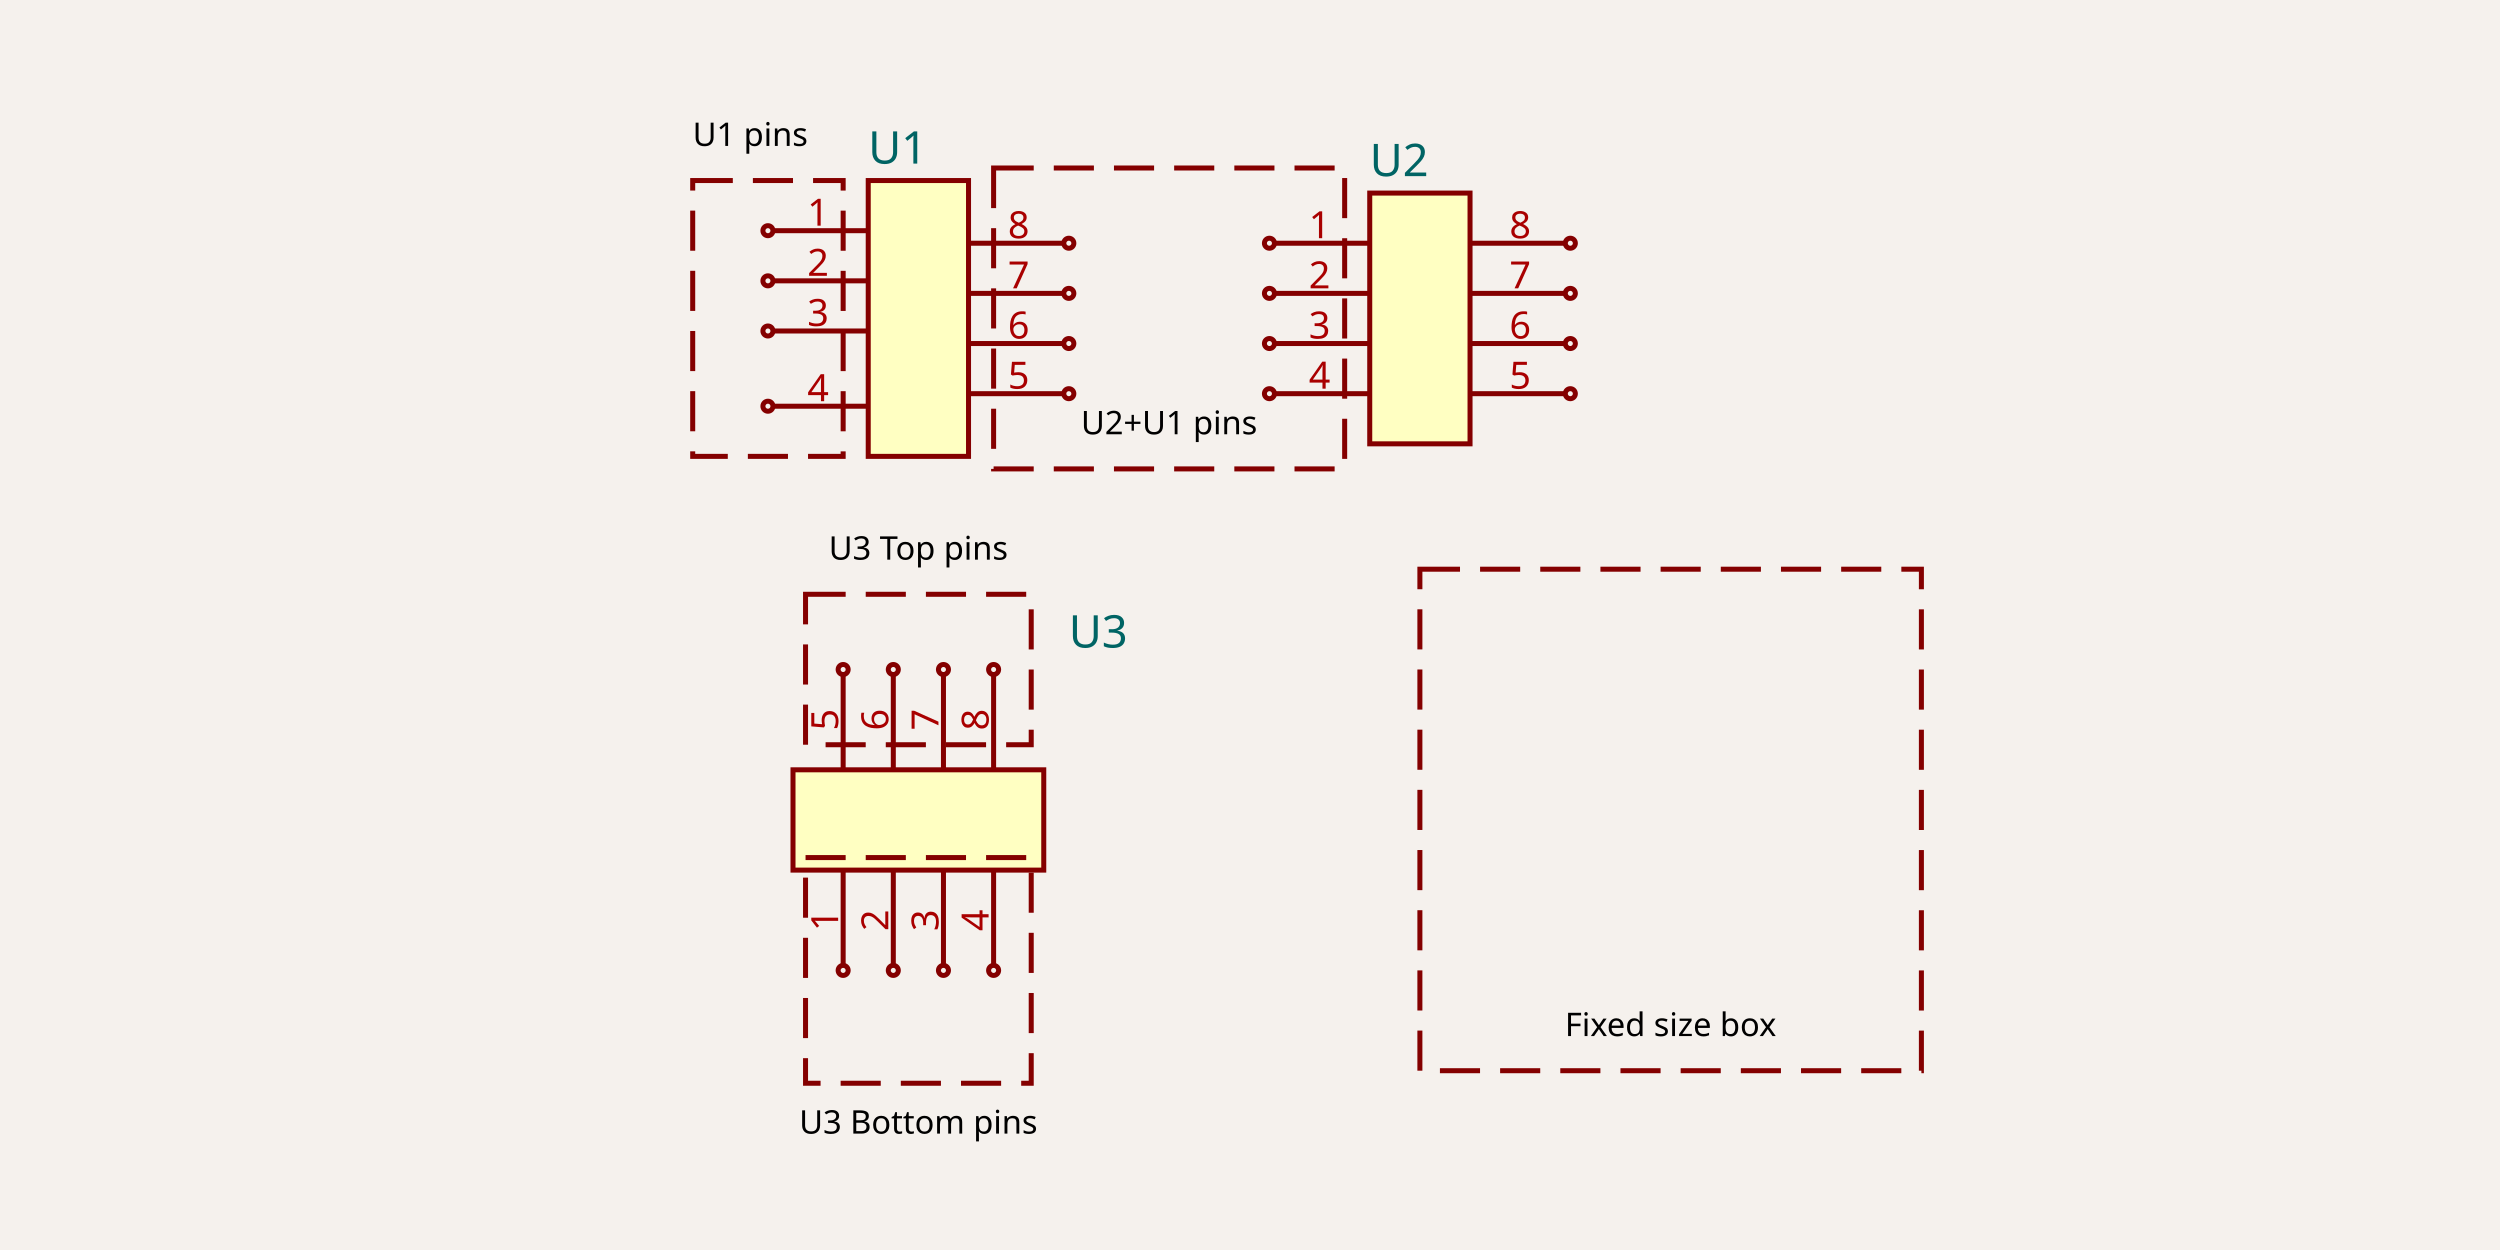
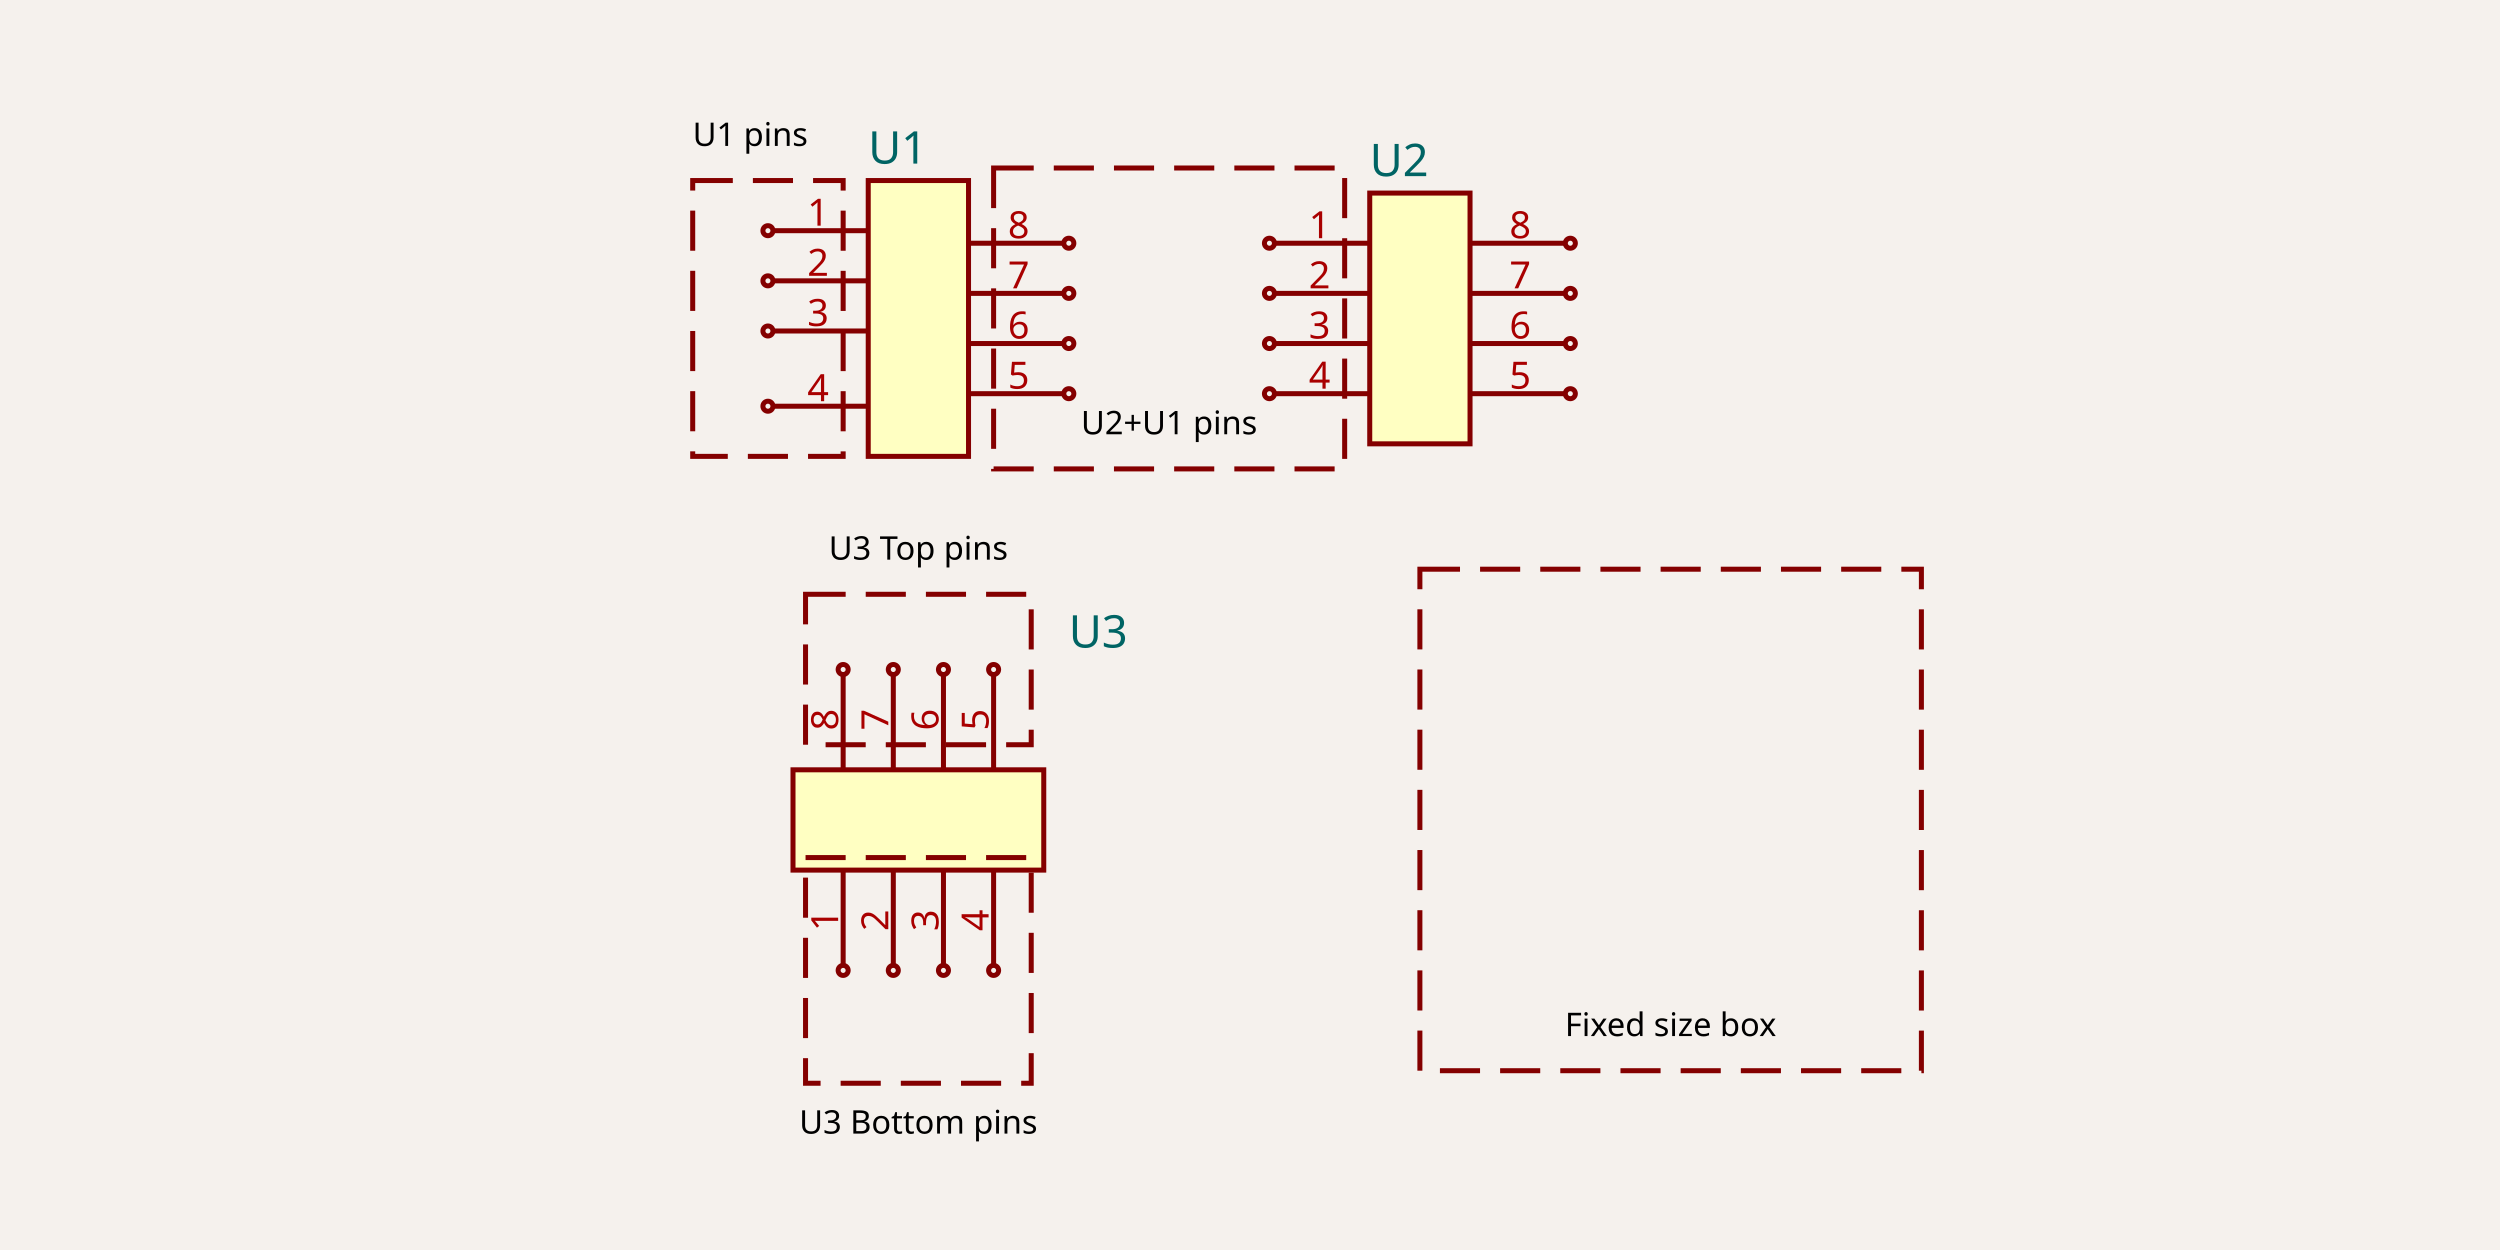
<svg xmlns="http://www.w3.org/2000/svg" width="1200" height="600" style="background-color: rgb(245, 241, 237)" data-real-to-screen-transform="matrix(120.3610832497,0,0,-120.3610832497,440.8224674022,152.8585757272)" data-software-used-string="@tscircuit/core@0.0.603">
  <style>
              .boundary { fill: rgb(245, 241, 237); }
              .schematic-boundary { fill: none; stroke: #fff; }
              .component { fill: none; stroke: rgb(132, 0, 0); }
              .chip { fill: rgb(255, 255, 194); stroke: rgb(132, 0, 0); }
              .component-pin { fill: none; stroke: rgb(132, 0, 0); }
              .trace:hover {
                filter: invert(1);
              }
              .trace:hover .trace-crossing-outline {
                opacity: 0;
              }
              .trace:hover .trace-junction {
                filter: invert(1);
              }
              .text { font-family: sans-serif; fill: rgb(0, 150, 0); }
              .pin-number { fill: rgb(169, 0, 0); }
              .port-label { fill: rgb(0, 100, 100); }
              .component-name { fill: rgb(0, 100, 100); }
            </style>
  <rect class="boundary" x="0" y="0" width="1200" height="600" />
  <g data-circuit-json-type="schematic_component" data-schematic-component-id="schematic_component_0">
    <rect class="component chip" x="416.75" y="86.66" width="48.144" height="132.397" stroke-width="2.407px" fill="rgb(255, 255, 194)" stroke="rgb(132, 0, 0)" />
    <rect class="component-overlay" x="416.75" y="86.66" width="48.144" height="132.397" fill="transparent" />
    <text x="416.75" y="234.704" fill="#006464" text-anchor="start" dominant-baseline="middle" font-family="sans-serif" font-size="21.665px" transform="rotate(0, 416.7503, 234.7041)" />
    <text x="416.75" y="71.013" fill="#006464" text-anchor="start" dominant-baseline="middle" font-family="sans-serif" font-size="21.665px" transform="rotate(0, 416.7503, 71.01304)">U1</text>
    <line class="component-pin" x1="371.013" y1="110.732" x2="416.75" y2="110.732" stroke-width="2.407px" />
    <g data-schematic-port-id="source_port_0">
      <circle class="component-pin" cx="368.606" cy="110.732" r="2.407" stroke-width="2.407px" />
      <rect x="366.199" y="108.325" width="4.814" height="4.814" opacity="0" />
    </g>
    <text class="pin-number" x="392.678" y="108.325" style="font-family: sans-serif;" fill="rgb(169, 0, 0)" text-anchor="middle" dominant-baseline="auto" font-size="18.054px" transform="">1</text>
    <line class="component-pin" x1="371.013" y1="134.804" x2="416.75" y2="134.804" stroke-width="2.407px" />
    <g data-schematic-port-id="source_port_1">
      <circle class="component-pin" cx="368.606" cy="134.804" r="2.407" stroke-width="2.407px" />
      <rect x="366.199" y="132.397" width="4.814" height="4.814" opacity="0" />
    </g>
    <text class="pin-number" x="392.678" y="132.397" style="font-family: sans-serif;" fill="rgb(169, 0, 0)" text-anchor="middle" dominant-baseline="auto" font-size="18.054px" transform="">2</text>
    <line class="component-pin" x1="371.013" y1="158.877" x2="416.75" y2="158.877" stroke-width="2.407px" />
    <g data-schematic-port-id="source_port_2">
      <circle class="component-pin" cx="368.606" cy="158.877" r="2.407" stroke-width="2.407px" />
      <rect x="366.199" y="156.469" width="4.814" height="4.814" opacity="0" />
    </g>
    <text class="pin-number" x="392.678" y="156.469" style="font-family: sans-serif;" fill="rgb(169, 0, 0)" text-anchor="middle" dominant-baseline="auto" font-size="18.054px" transform="">3</text>
    <line class="component-pin" x1="371.013" y1="194.985" x2="416.75" y2="194.985" stroke-width="2.407px" />
    <g data-schematic-port-id="source_port_3">
      <circle class="component-pin" cx="368.606" cy="194.985" r="2.407" stroke-width="2.407px" />
      <rect x="366.199" y="192.578" width="4.814" height="4.814" opacity="0" />
    </g>
    <text class="pin-number" x="392.678" y="192.578" style="font-family: sans-serif;" fill="rgb(169, 0, 0)" text-anchor="middle" dominant-baseline="auto" font-size="18.054px" transform="">4</text>
    <line class="component-pin" x1="510.632" y1="188.967" x2="464.895" y2="188.967" stroke-width="2.407px" />
    <g data-schematic-port-id="source_port_4">
      <circle class="component-pin" cx="513.039" cy="188.967" r="2.407" stroke-width="2.407px" />
      <rect x="510.632" y="186.56" width="4.814" height="4.814" opacity="0" />
    </g>
    <text class="pin-number" x="488.967" y="186.56" style="font-family: sans-serif;" fill="rgb(169, 0, 0)" text-anchor="middle" dominant-baseline="auto" font-size="18.054px" transform="">5</text>
    <line class="component-pin" x1="510.632" y1="164.895" x2="464.895" y2="164.895" stroke-width="2.407px" />
    <g data-schematic-port-id="source_port_5">
      <circle class="component-pin" cx="513.039" cy="164.895" r="2.407" stroke-width="2.407px" />
      <rect x="510.632" y="162.487" width="4.814" height="4.814" opacity="0" />
    </g>
    <text class="pin-number" x="488.967" y="162.487" style="font-family: sans-serif;" fill="rgb(169, 0, 0)" text-anchor="middle" dominant-baseline="auto" font-size="18.054px" transform="">6</text>
    <line class="component-pin" x1="510.632" y1="140.822" x2="464.895" y2="140.822" stroke-width="2.407px" />
    <g data-schematic-port-id="source_port_6">
      <circle class="component-pin" cx="513.039" cy="140.822" r="2.407" stroke-width="2.407px" />
      <rect x="510.632" y="138.415" width="4.814" height="4.814" opacity="0" />
    </g>
    <text class="pin-number" x="488.967" y="138.415" style="font-family: sans-serif;" fill="rgb(169, 0, 0)" text-anchor="middle" dominant-baseline="auto" font-size="18.054px" transform="">7</text>
    <line class="component-pin" x1="510.632" y1="116.75" x2="464.895" y2="116.75" stroke-width="2.407px" />
    <g data-schematic-port-id="source_port_7">
      <circle class="component-pin" cx="513.039" cy="116.75" r="2.407" stroke-width="2.407px" />
      <rect x="510.632" y="114.343" width="4.814" height="4.814" opacity="0" />
    </g>
    <text class="pin-number" x="488.967" y="114.343" style="font-family: sans-serif;" fill="rgb(169, 0, 0)" text-anchor="middle" dominant-baseline="auto" font-size="18.054px" transform="">8</text>
  </g>
  <g data-circuit-json-type="schematic_component" data-schematic-component-id="schematic_component_1">
    <rect class="component chip" x="657.472" y="92.678" width="48.144" height="120.361" stroke-width="2.407px" fill="rgb(255, 255, 194)" stroke="rgb(132, 0, 0)" />
    <rect class="component-overlay" x="657.472" y="92.678" width="48.144" height="120.361" fill="transparent" />
    <text x="657.472" y="228.686" fill="#006464" text-anchor="start" dominant-baseline="middle" font-family="sans-serif" font-size="21.665px" transform="rotate(0, 657.4724, 228.6861)" />
    <text x="657.472" y="77.031" fill="#006464" text-anchor="start" dominant-baseline="middle" font-family="sans-serif" font-size="21.665px" transform="rotate(0, 657.4724, 77.03109)">U2</text>
    <line class="component-pin" x1="611.735" y1="116.75" x2="657.472" y2="116.75" stroke-width="2.407px" />
    <g data-schematic-port-id="source_port_8">
      <circle class="component-pin" cx="609.328" cy="116.75" r="2.407" stroke-width="2.407px" />
      <rect x="606.921" y="114.343" width="4.814" height="4.814" opacity="0" />
    </g>
    <text class="pin-number" x="633.4" y="114.343" style="font-family: sans-serif;" fill="rgb(169, 0, 0)" text-anchor="middle" dominant-baseline="auto" font-size="18.054px" transform="">1</text>
    <line class="component-pin" x1="611.735" y1="140.822" x2="657.472" y2="140.822" stroke-width="2.407px" />
    <g data-schematic-port-id="source_port_9">
      <circle class="component-pin" cx="609.328" cy="140.822" r="2.407" stroke-width="2.407px" />
      <rect x="606.921" y="138.415" width="4.814" height="4.814" opacity="0" />
    </g>
    <text class="pin-number" x="633.4" y="138.415" style="font-family: sans-serif;" fill="rgb(169, 0, 0)" text-anchor="middle" dominant-baseline="auto" font-size="18.054px" transform="">2</text>
    <line class="component-pin" x1="611.735" y1="164.895" x2="657.472" y2="164.895" stroke-width="2.407px" />
    <g data-schematic-port-id="source_port_10">
      <circle class="component-pin" cx="609.328" cy="164.895" r="2.407" stroke-width="2.407px" />
      <rect x="606.921" y="162.487" width="4.814" height="4.814" opacity="0" />
    </g>
    <text class="pin-number" x="633.4" y="162.487" style="font-family: sans-serif;" fill="rgb(169, 0, 0)" text-anchor="middle" dominant-baseline="auto" font-size="18.054px" transform="">3</text>
    <line class="component-pin" x1="611.735" y1="188.967" x2="657.472" y2="188.967" stroke-width="2.407px" />
    <g data-schematic-port-id="source_port_11">
      <circle class="component-pin" cx="609.328" cy="188.967" r="2.407" stroke-width="2.407px" />
      <rect x="606.921" y="186.56" width="4.814" height="4.814" opacity="0" />
    </g>
    <text class="pin-number" x="633.4" y="186.56" style="font-family: sans-serif;" fill="rgb(169, 0, 0)" text-anchor="middle" dominant-baseline="auto" font-size="18.054px" transform="">4</text>
    <line class="component-pin" x1="751.354" y1="188.967" x2="705.617" y2="188.967" stroke-width="2.407px" />
    <g data-schematic-port-id="source_port_12">
      <circle class="component-pin" cx="753.761" cy="188.967" r="2.407" stroke-width="2.407px" />
      <rect x="751.354" y="186.56" width="4.814" height="4.814" opacity="0" />
    </g>
    <text class="pin-number" x="729.689" y="186.56" style="font-family: sans-serif;" fill="rgb(169, 0, 0)" text-anchor="middle" dominant-baseline="auto" font-size="18.054px" transform="">5</text>
    <line class="component-pin" x1="751.354" y1="164.895" x2="705.617" y2="164.895" stroke-width="2.407px" />
    <g data-schematic-port-id="source_port_13">
      <circle class="component-pin" cx="753.761" cy="164.895" r="2.407" stroke-width="2.407px" />
      <rect x="751.354" y="162.487" width="4.814" height="4.814" opacity="0" />
    </g>
    <text class="pin-number" x="729.689" y="162.487" style="font-family: sans-serif;" fill="rgb(169, 0, 0)" text-anchor="middle" dominant-baseline="auto" font-size="18.054px" transform="">6</text>
    <line class="component-pin" x1="751.354" y1="140.822" x2="705.617" y2="140.822" stroke-width="2.407px" />
    <g data-schematic-port-id="source_port_14">
      <circle class="component-pin" cx="753.761" cy="140.822" r="2.407" stroke-width="2.407px" />
      <rect x="751.354" y="138.415" width="4.814" height="4.814" opacity="0" />
    </g>
    <text class="pin-number" x="729.689" y="138.415" style="font-family: sans-serif;" fill="rgb(169, 0, 0)" text-anchor="middle" dominant-baseline="auto" font-size="18.054px" transform="">7</text>
    <line class="component-pin" x1="751.354" y1="116.75" x2="705.617" y2="116.75" stroke-width="2.407px" />
    <g data-schematic-port-id="source_port_15">
      <circle class="component-pin" cx="753.761" cy="116.75" r="2.407" stroke-width="2.407px" />
      <rect x="751.354" y="114.343" width="4.814" height="4.814" opacity="0" />
    </g>
    <text class="pin-number" x="729.689" y="114.343" style="font-family: sans-serif;" fill="rgb(169, 0, 0)" text-anchor="middle" dominant-baseline="auto" font-size="18.054px" transform="">8</text>
  </g>
  <g data-circuit-json-type="schematic_component" data-schematic-component-id="schematic_component_2">
    <rect class="component chip" x="380.642" y="369.509" width="120.361" height="48.144" stroke-width="2.407px" fill="rgb(255, 255, 194)" stroke="rgb(132, 0, 0)" />
    <rect class="component-overlay" x="380.642" y="369.509" width="120.361" height="48.144" fill="transparent" />
    <text x="513.039" y="327.382" fill="#006464" text-anchor="start" dominant-baseline="middle" font-family="sans-serif" font-size="21.665px" transform="rotate(0, 513.0391, 327.3821)" />
    <text x="513.039" y="303.31" fill="#006464" text-anchor="start" dominant-baseline="middle" font-family="sans-serif" font-size="21.665px" transform="rotate(0, 513.0391, 303.3099)">U3</text>
+     <line class="component-pin" x1="476.931" y1="323.771" x2="476.931" y2="369.509" stroke-width="2.407px" />
+     <g data-schematic-port-id="source_port_16">
+       <circle class="component-pin" cx="476.931" cy="321.364" r="2.407" stroke-width="2.407px" />
+       <rect x="474.524" y="318.957" width="4.814" height="4.814" opacity="0" />
+     </g>
+     <text class="pin-number" x="474.524" y="345.436" style="font-family: sans-serif;" fill="rgb(169, 0, 0)" text-anchor="middle" dominant-baseline="auto" font-size="18.054px" transform="rotate(-90 474.5236 345.4363)">5</text>
+     <line class="component-pin" x1="452.859" y1="323.771" x2="452.859" y2="369.509" stroke-width="2.407px" />
+     <g data-schematic-port-id="source_port_17">
+       <circle class="component-pin" cx="452.859" cy="321.364" r="2.407" stroke-width="2.407px" />
+       <rect x="450.451" y="318.957" width="4.814" height="4.814" opacity="0" />
+     </g>
+     <text class="pin-number" x="450.451" y="345.436" style="font-family: sans-serif;" fill="rgb(169, 0, 0)" text-anchor="middle" dominant-baseline="auto" font-size="18.054px" transform="rotate(-90 450.4514 345.4363)">6</text>
+     <line class="component-pin" x1="428.786" y1="323.771" x2="428.786" y2="369.509" stroke-width="2.407px" />
+     <g data-schematic-port-id="source_port_18">
+       <circle class="component-pin" cx="428.786" cy="321.364" r="2.407" stroke-width="2.407px" />
+       <rect x="426.379" y="318.957" width="4.814" height="4.814" opacity="0" />
+     </g>
+     <text class="pin-number" x="426.379" y="345.436" style="font-family: sans-serif;" fill="rgb(169, 0, 0)" text-anchor="middle" dominant-baseline="auto" font-size="18.054px" transform="rotate(-90 426.3791 345.4363)">7</text>
    <line class="component-pin" x1="404.714" y1="323.771" x2="404.714" y2="369.509" stroke-width="2.407px" />
-     <g data-schematic-port-id="source_port_16">
+     <g data-schematic-port-id="source_port_19">
      <circle class="component-pin" cx="404.714" cy="321.364" r="2.407" stroke-width="2.407px" />
      <rect x="402.307" y="318.957" width="4.814" height="4.814" opacity="0" />
    </g>
-     <text class="pin-number" x="402.307" y="345.436" style="font-family: sans-serif;" fill="rgb(169, 0, 0)" text-anchor="middle" dominant-baseline="auto" font-size="18.054px" transform="rotate(-90 402.3069 345.4363)">5</text>
-     <line class="component-pin" x1="428.786" y1="323.771" x2="428.786" y2="369.509" stroke-width="2.407px" />
-     <g data-schematic-port-id="source_port_17">
-       <circle class="component-pin" cx="428.786" cy="321.364" r="2.407" stroke-width="2.407px" />
-       <rect x="426.379" y="318.957" width="4.814" height="4.814" opacity="0" />
-     </g>
-     <text class="pin-number" x="426.379" y="345.436" style="font-family: sans-serif;" fill="rgb(169, 0, 0)" text-anchor="middle" dominant-baseline="auto" font-size="18.054px" transform="rotate(-90 426.3791 345.4363)">6</text>
-     <line class="component-pin" x1="452.859" y1="323.771" x2="452.859" y2="369.509" stroke-width="2.407px" />
-     <g data-schematic-port-id="source_port_18">
-       <circle class="component-pin" cx="452.859" cy="321.364" r="2.407" stroke-width="2.407px" />
-       <rect x="450.451" y="318.957" width="4.814" height="4.814" opacity="0" />
-     </g>
-     <text class="pin-number" x="450.451" y="345.436" style="font-family: sans-serif;" fill="rgb(169, 0, 0)" text-anchor="middle" dominant-baseline="auto" font-size="18.054px" transform="rotate(-90 450.4514 345.4363)">7</text>
-     <line class="component-pin" x1="476.931" y1="323.771" x2="476.931" y2="369.509" stroke-width="2.407px" />
-     <g data-schematic-port-id="source_port_19">
-       <circle class="component-pin" cx="476.931" cy="321.364" r="2.407" stroke-width="2.407px" />
-       <rect x="474.524" y="318.957" width="4.814" height="4.814" opacity="0" />
-     </g>
-     <text class="pin-number" x="474.524" y="345.436" style="font-family: sans-serif;" fill="rgb(169, 0, 0)" text-anchor="middle" dominant-baseline="auto" font-size="18.054px" transform="rotate(-90 474.5236 345.4363)">8</text>
+     <text class="pin-number" x="402.307" y="345.436" style="font-family: sans-serif;" fill="rgb(169, 0, 0)" text-anchor="middle" dominant-baseline="auto" font-size="18.054px" transform="rotate(-90 402.3069 345.4363)">8</text>
    <line class="component-pin" x1="404.714" y1="463.39" x2="404.714" y2="417.653" stroke-width="2.407px" />
    <g data-schematic-port-id="source_port_20">
      <circle class="component-pin" cx="404.714" cy="465.797" r="2.407" stroke-width="2.407px" />
      <rect x="402.307" y="463.39" width="4.814" height="4.814" opacity="0" />
    </g>
    <text class="pin-number" x="402.307" y="441.725" style="font-family: sans-serif;" fill="rgb(169, 0, 0)" text-anchor="middle" dominant-baseline="auto" font-size="18.054px" transform="rotate(-90 402.3069 441.7252)">1</text>
    <line class="component-pin" x1="428.786" y1="463.39" x2="428.786" y2="417.653" stroke-width="2.407px" />
    <g data-schematic-port-id="source_port_21">
      <circle class="component-pin" cx="428.786" cy="465.797" r="2.407" stroke-width="2.407px" />
      <rect x="426.379" y="463.39" width="4.814" height="4.814" opacity="0" />
    </g>
    <text class="pin-number" x="426.379" y="441.725" style="font-family: sans-serif;" fill="rgb(169, 0, 0)" text-anchor="middle" dominant-baseline="auto" font-size="18.054px" transform="rotate(-90 426.3791 441.7252)">2</text>
    <line class="component-pin" x1="452.859" y1="463.39" x2="452.859" y2="417.653" stroke-width="2.407px" />
    <g data-schematic-port-id="source_port_22">
      <circle class="component-pin" cx="452.859" cy="465.797" r="2.407" stroke-width="2.407px" />
      <rect x="450.451" y="463.39" width="4.814" height="4.814" opacity="0" />
    </g>
    <text class="pin-number" x="450.451" y="441.725" style="font-family: sans-serif;" fill="rgb(169, 0, 0)" text-anchor="middle" dominant-baseline="auto" font-size="18.054px" transform="rotate(-90 450.4514 441.7252)">3</text>
    <line class="component-pin" x1="476.931" y1="463.39" x2="476.931" y2="417.653" stroke-width="2.407px" />
    <g data-schematic-port-id="source_port_23">
      <circle class="component-pin" cx="476.931" cy="465.797" r="2.407" stroke-width="2.407px" />
      <rect x="474.524" y="463.39" width="4.814" height="4.814" opacity="0" />
    </g>
    <text class="pin-number" x="474.524" y="441.725" style="font-family: sans-serif;" fill="rgb(169, 0, 0)" text-anchor="middle" dominant-baseline="auto" font-size="18.054px" transform="rotate(-90 474.5236 441.7252)">4</text>
  </g>
  <g class="schematic-port-hover" data-schematic-port-id="source_port_0">
    <circle cx="368.606" cy="110.732" r="4.814" fill="red" opacity="0" />
  </g>
  <g class="schematic-port-hover" data-schematic-port-id="source_port_1">
    <circle cx="368.606" cy="134.804" r="4.814" fill="red" opacity="0" />
  </g>
  <g class="schematic-port-hover" data-schematic-port-id="source_port_2">
    <circle cx="368.606" cy="158.877" r="4.814" fill="red" opacity="0" />
  </g>
  <g class="schematic-port-hover" data-schematic-port-id="source_port_3">
    <circle cx="368.606" cy="194.985" r="4.814" fill="red" opacity="0" />
  </g>
  <g class="schematic-port-hover" data-schematic-port-id="source_port_4">
    <circle cx="513.039" cy="188.967" r="4.814" fill="red" opacity="0" />
  </g>
  <g class="schematic-port-hover" data-schematic-port-id="source_port_5">
    <circle cx="513.039" cy="164.895" r="4.814" fill="red" opacity="0" />
  </g>
  <g class="schematic-port-hover" data-schematic-port-id="source_port_6">
    <circle cx="513.039" cy="140.822" r="4.814" fill="red" opacity="0" />
  </g>
  <g class="schematic-port-hover" data-schematic-port-id="source_port_7">
    <circle cx="513.039" cy="116.75" r="4.814" fill="red" opacity="0" />
  </g>
  <g class="schematic-port-hover" data-schematic-port-id="source_port_8">
    <circle cx="609.328" cy="116.75" r="4.814" fill="red" opacity="0" />
  </g>
  <g class="schematic-port-hover" data-schematic-port-id="source_port_9">
    <circle cx="609.328" cy="140.822" r="4.814" fill="red" opacity="0" />
  </g>
  <g class="schematic-port-hover" data-schematic-port-id="source_port_10">
    <circle cx="609.328" cy="164.895" r="4.814" fill="red" opacity="0" />
  </g>
  <g class="schematic-port-hover" data-schematic-port-id="source_port_11">
    <circle cx="609.328" cy="188.967" r="4.814" fill="red" opacity="0" />
  </g>
  <g class="schematic-port-hover" data-schematic-port-id="source_port_12">
    <circle cx="753.761" cy="188.967" r="4.814" fill="red" opacity="0" />
  </g>
  <g class="schematic-port-hover" data-schematic-port-id="source_port_13">
    <circle cx="753.761" cy="164.895" r="4.814" fill="red" opacity="0" />
  </g>
  <g class="schematic-port-hover" data-schematic-port-id="source_port_14">
    <circle cx="753.761" cy="140.822" r="4.814" fill="red" opacity="0" />
  </g>
  <g class="schematic-port-hover" data-schematic-port-id="source_port_15">
    <circle cx="753.761" cy="116.75" r="4.814" fill="red" opacity="0" />
  </g>
  <g class="schematic-port-hover" data-schematic-port-id="source_port_16">
+     <circle cx="476.931" cy="321.364" r="4.814" fill="red" opacity="0" />
+   </g>
+   <g class="schematic-port-hover" data-schematic-port-id="source_port_17">
+     <circle cx="452.859" cy="321.364" r="4.814" fill="red" opacity="0" />
+   </g>
+   <g class="schematic-port-hover" data-schematic-port-id="source_port_18">
+     <circle cx="428.786" cy="321.364" r="4.814" fill="red" opacity="0" />
+   </g>
+   <g class="schematic-port-hover" data-schematic-port-id="source_port_19">
    <circle cx="404.714" cy="321.364" r="4.814" fill="red" opacity="0" />
-   </g>
-   <g class="schematic-port-hover" data-schematic-port-id="source_port_17">
-     <circle cx="428.786" cy="321.364" r="4.814" fill="red" opacity="0" />
-   </g>
-   <g class="schematic-port-hover" data-schematic-port-id="source_port_18">
-     <circle cx="452.859" cy="321.364" r="4.814" fill="red" opacity="0" />
-   </g>
-   <g class="schematic-port-hover" data-schematic-port-id="source_port_19">
-     <circle cx="476.931" cy="321.364" r="4.814" fill="red" opacity="0" />
  </g>
  <g class="schematic-port-hover" data-schematic-port-id="source_port_20">
    <circle cx="404.714" cy="465.797" r="4.814" fill="red" opacity="0" />
  </g>
  <g class="schematic-port-hover" data-schematic-port-id="source_port_21">
    <circle cx="428.786" cy="465.797" r="4.814" fill="red" opacity="0" />
  </g>
  <g class="schematic-port-hover" data-schematic-port-id="source_port_22">
    <circle cx="452.859" cy="465.797" r="4.814" fill="red" opacity="0" />
  </g>
  <g class="schematic-port-hover" data-schematic-port-id="source_port_23">
    <circle cx="476.931" cy="465.797" r="4.814" fill="red" opacity="0" />
  </g>
  <text x="332.497" y="74.624" fill="#000000" text-anchor="start" dominant-baseline="ideographic" font-family="sans-serif" font-size="15.647px" transform="rotate(0, 332.4975, 74.62387)">U1 pins</text>
  <text x="561.184" y="213.039" fill="#000000" text-anchor="middle" dominant-baseline="ideographic" font-family="sans-serif" font-size="15.647px" transform="rotate(0, 561.1836, 213.0391)">U2+U1 pins</text>
  <text x="440.822" y="531.996" fill="#000000" text-anchor="middle" dominant-baseline="hanging" font-family="sans-serif" font-size="15.647px" transform="rotate(0, 440.8225, 531.996)">U3 Bottom pins</text>
  <text x="440.822" y="273.22" fill="#000000" text-anchor="middle" dominant-baseline="ideographic" font-family="sans-serif" font-size="15.647px" transform="rotate(0, 440.8225, 273.2197)">U3 Top pins</text>
  <text x="801.906" y="501.906" fill="#000000" text-anchor="middle" dominant-baseline="ideographic" font-family="sans-serif" font-size="15.647px" transform="rotate(0, 801.9057, 501.9057)">Fixed size box</text>
  <rect class="schematic-box" x="332.497" y="86.66" width="72.217" height="132.397" stroke-width="2.407px" stroke="rgb(132, 0, 0)" fill="transparent" stroke-dasharray="19.258 9.629" />
  <rect class="schematic-box" x="476.931" y="80.642" width="168.506" height="144.433" stroke-width="2.407px" stroke="rgb(132, 0, 0)" fill="transparent" stroke-dasharray="19.258 9.629" />
  <rect class="schematic-box" x="386.66" y="411.635" width="108.325" height="108.325" stroke-width="2.407px" stroke="rgb(132, 0, 0)" fill="transparent" stroke-dasharray="19.258 9.629" />
  <rect class="schematic-box" x="386.66" y="285.256" width="108.325" height="72.217" stroke-width="2.407px" stroke="rgb(132, 0, 0)" fill="transparent" stroke-dasharray="19.258 9.629" />
  <rect class="schematic-box" x="681.545" y="273.22" width="240.722" height="240.722" stroke-width="2.407px" stroke="rgb(132, 0, 0)" fill="transparent" stroke-dasharray="19.258 9.629" />
</svg>
